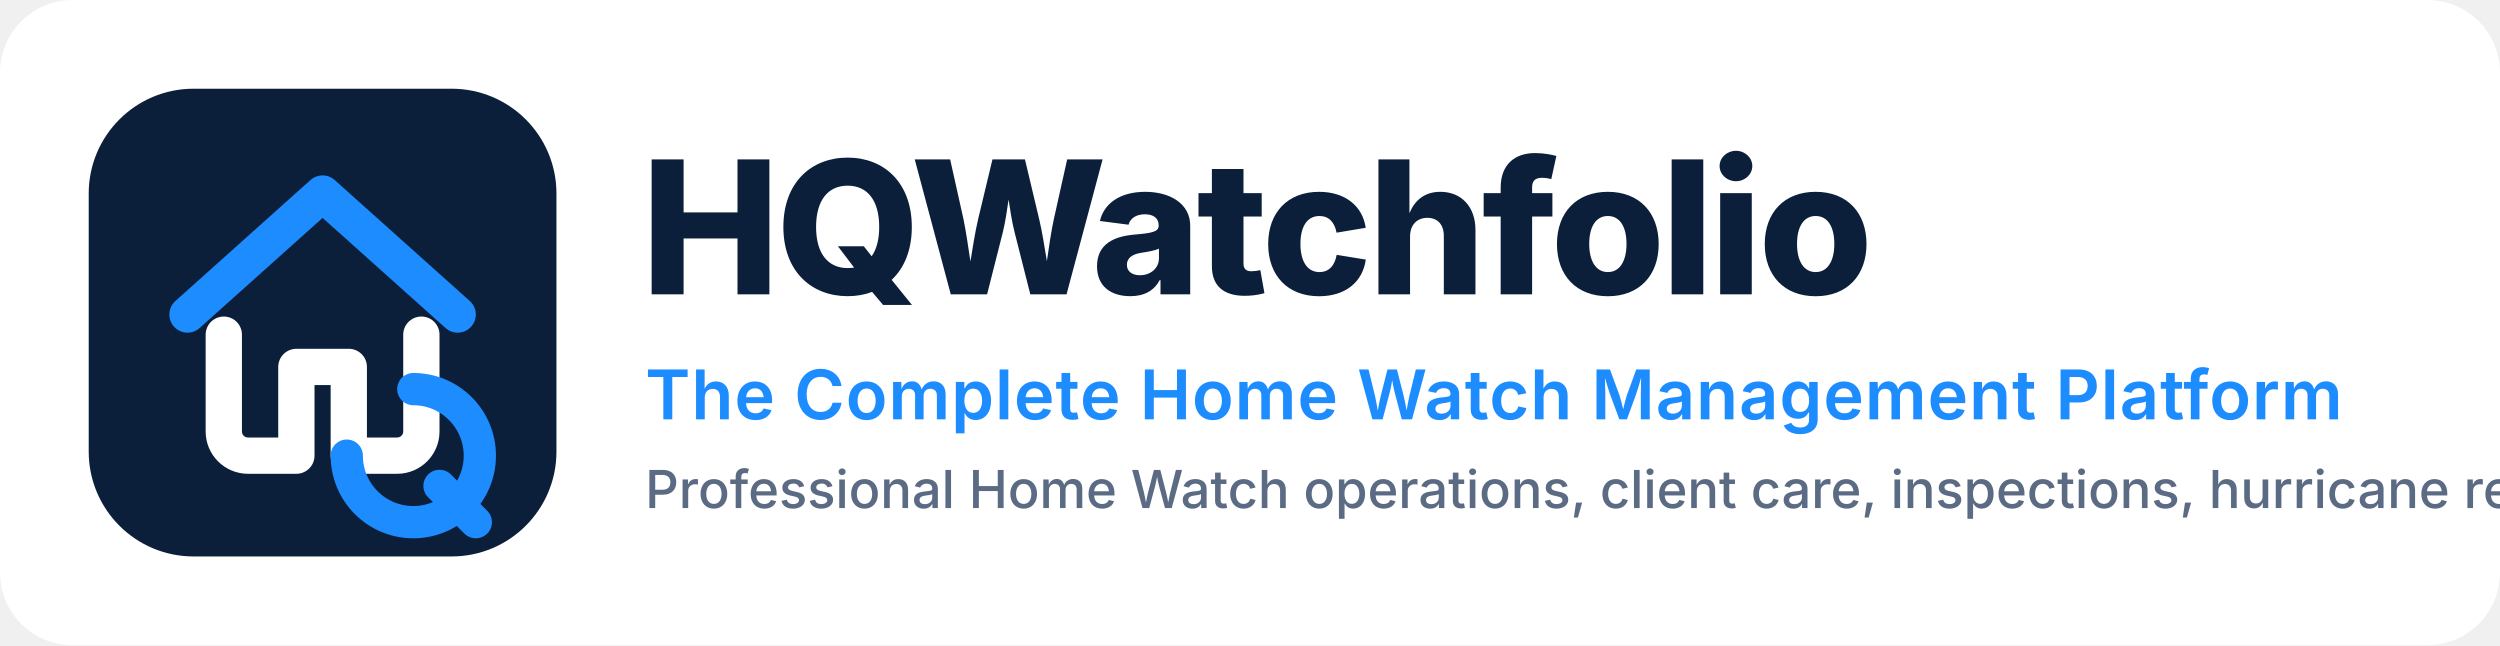
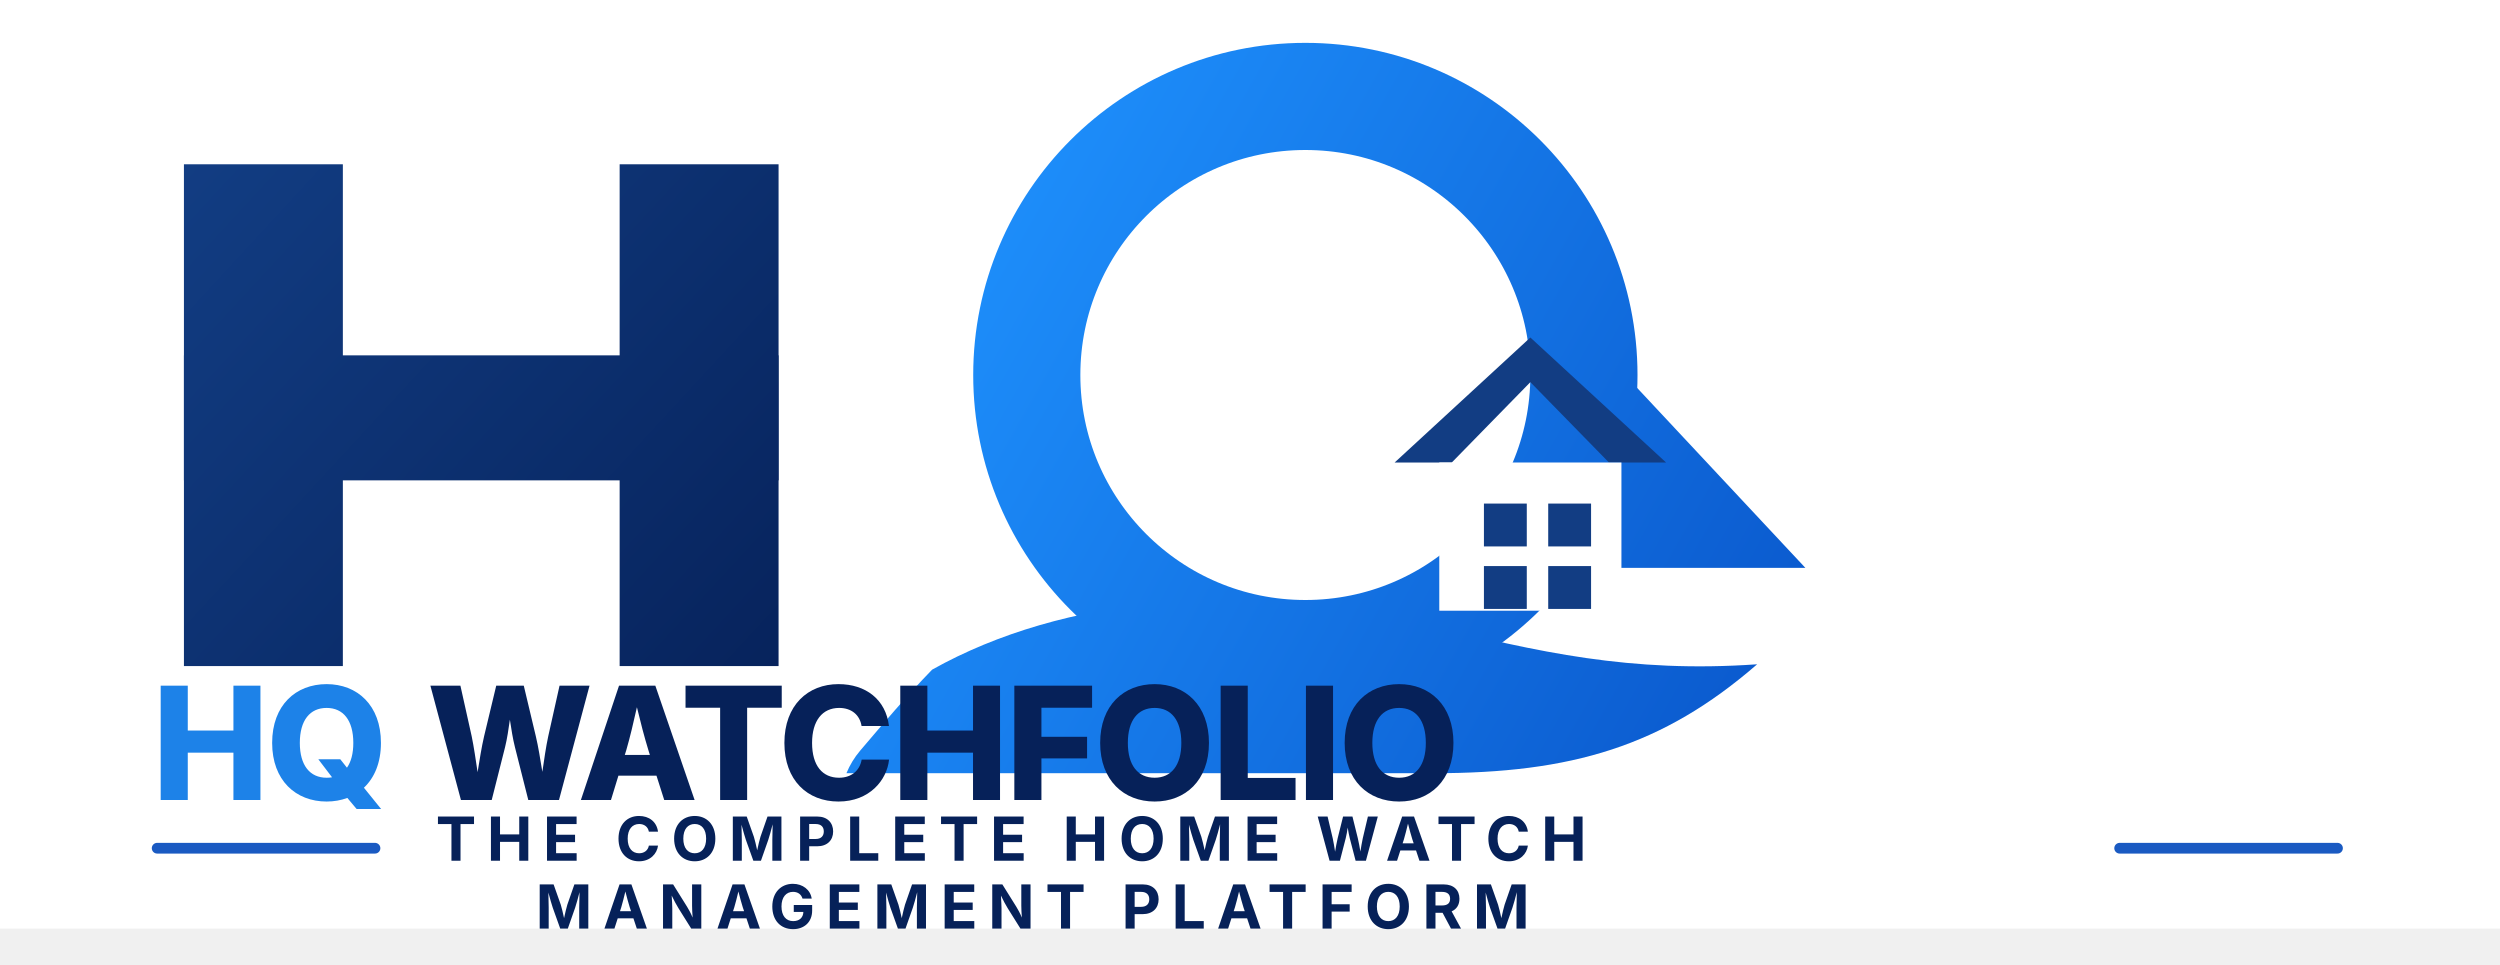
- <svg xmlns="http://www.w3.org/2000/svg" width="1240" height="320" viewBox="0 0 1240 320" fill="none">
-   <rect width="1240" height="320" rx="36" fill="#FFFFFF" />
-   <rect x="44" y="44" width="232" height="232" rx="52" fill="#0B1F3A" />
-   <path d="M93 156L160 96L227 156" stroke="#1D8CFF" stroke-width="18" stroke-linecap="round" stroke-linejoin="round" />
-   <path d="M111 166V214C111 220.627 116.373 226 123 226H147V182H173V226H197C203.627 226 209 220.627 209 214V166" stroke="#FFFFFF" stroke-width="18" stroke-linecap="round" stroke-linejoin="round" />
-   <path d="M205 193C223.225 193 238 207.775 238 226C238 244.225 223.225 259 205 259C186.775 259 172 244.225 172 226" stroke="#1D8CFF" stroke-width="16" stroke-linecap="round" />
-   <path d="M218 241L236 259" stroke="#1D8CFF" stroke-width="16" stroke-linecap="round" />
-   <text x="318" y="146" fill="#0B1F3A" font-family="Inter, Arial, sans-serif" font-size="92" font-weight="800" letter-spacing="-2">
-     HQWatchfolio
+ <svg xmlns="http://www.w3.org/2000/svg" width="1400" height="540" viewBox="0 0 1400 540" fill="none">
+   <defs>
+     <linearGradient id="logoNavy" x1="103" y1="90" x2="450" y2="410" gradientUnits="userSpaceOnUse">
+       <stop stop-color="#123D83" />
+       <stop offset="1" stop-color="#062159" />
+     </linearGradient>
+     <linearGradient id="logoBlue" x1="530" y1="58" x2="1010" y2="330" gradientUnits="userSpaceOnUse">
+       <stop stop-color="#1F93FF" />
+       <stop offset="1" stop-color="#0B5BCF" />
+     </linearGradient>
+   </defs>
+   <rect width="1400" height="520" fill="#FFFFFF" />
+   <rect x="103" y="92" width="89" height="281" fill="url(#logoNavy)" />
+   <rect x="103" y="199" width="333" height="70" fill="url(#logoNavy)" />
+   <rect x="347" y="92" width="89" height="281" fill="url(#logoNavy)" />
+   <circle cx="731" cy="210" r="156" fill="none" stroke="url(#logoBlue)" stroke-width="60" />
+   <path d="M842 318L1011 318L882 180L842 318Z" fill="url(#logoBlue)" />
+   <path d="M857 189L933 259H901L857 214L813 259H781L857 189Z" fill="#123D83" />
+   <rect x="806" y="259" width="102" height="83" fill="#FFFFFF" />
+   <rect x="831" y="282" width="24" height="24" fill="#123D83" />
+   <rect x="867" y="282" width="24" height="24" fill="#123D83" />
+   <rect x="831" y="317" width="24" height="24" fill="#123D83" />
+   <rect x="867" y="317" width="24" height="24" fill="#123D83" />
+   <path d="M522 375C595 334 699 324 800 350C861 365 913 377 984 372C931 418 880 433 803 433H474C475.885 428.422 478.485 424.124 481.735 420.311C493.916 406.019 507.403 389.99 522 375Z" fill="url(#logoBlue)" />
+   <text x="85" y="448" fill="#1D82E8" font-family="Inter, Arial, sans-serif" font-size="88" font-weight="800" letter-spacing="-2">
+     HQ
  </text>
-   <text x="320" y="208" fill="#1D8CFF" font-family="Inter, Arial, sans-serif" font-size="34" font-weight="600" letter-spacing="0.5">
-     The Complete Home Watch Management Platform
+   <text x="239" y="448" fill="#062159" font-family="Inter, Arial, sans-serif" font-size="88" font-weight="800" letter-spacing="-2">
+     WATCHFOLIO
  </text>
-   <text x="320" y="252" fill="#5B6B84" font-family="Inter, Arial, sans-serif" font-size="26" font-weight="500">
-     Professional Home Watch operations, client care, inspections, hurricane response, and field service workflows.
+   <path d="M88 475H210" stroke="#1A5AC2" stroke-width="6" stroke-linecap="round" />
+   <path d="M1187 475H1309" stroke="#1A5AC2" stroke-width="6" stroke-linecap="round" />
+   <text x="244" y="482" fill="#062159" font-family="Inter, Arial, sans-serif" font-size="34" font-weight="700" letter-spacing="6">
+     THE COMPLETE HOME WATCH
+   </text>
+   <text x="300" y="520" fill="#062159" font-family="Inter, Arial, sans-serif" font-size="34" font-weight="700" letter-spacing="6">
+     MANAGEMENT PLATFORM
  </text>
</svg>
